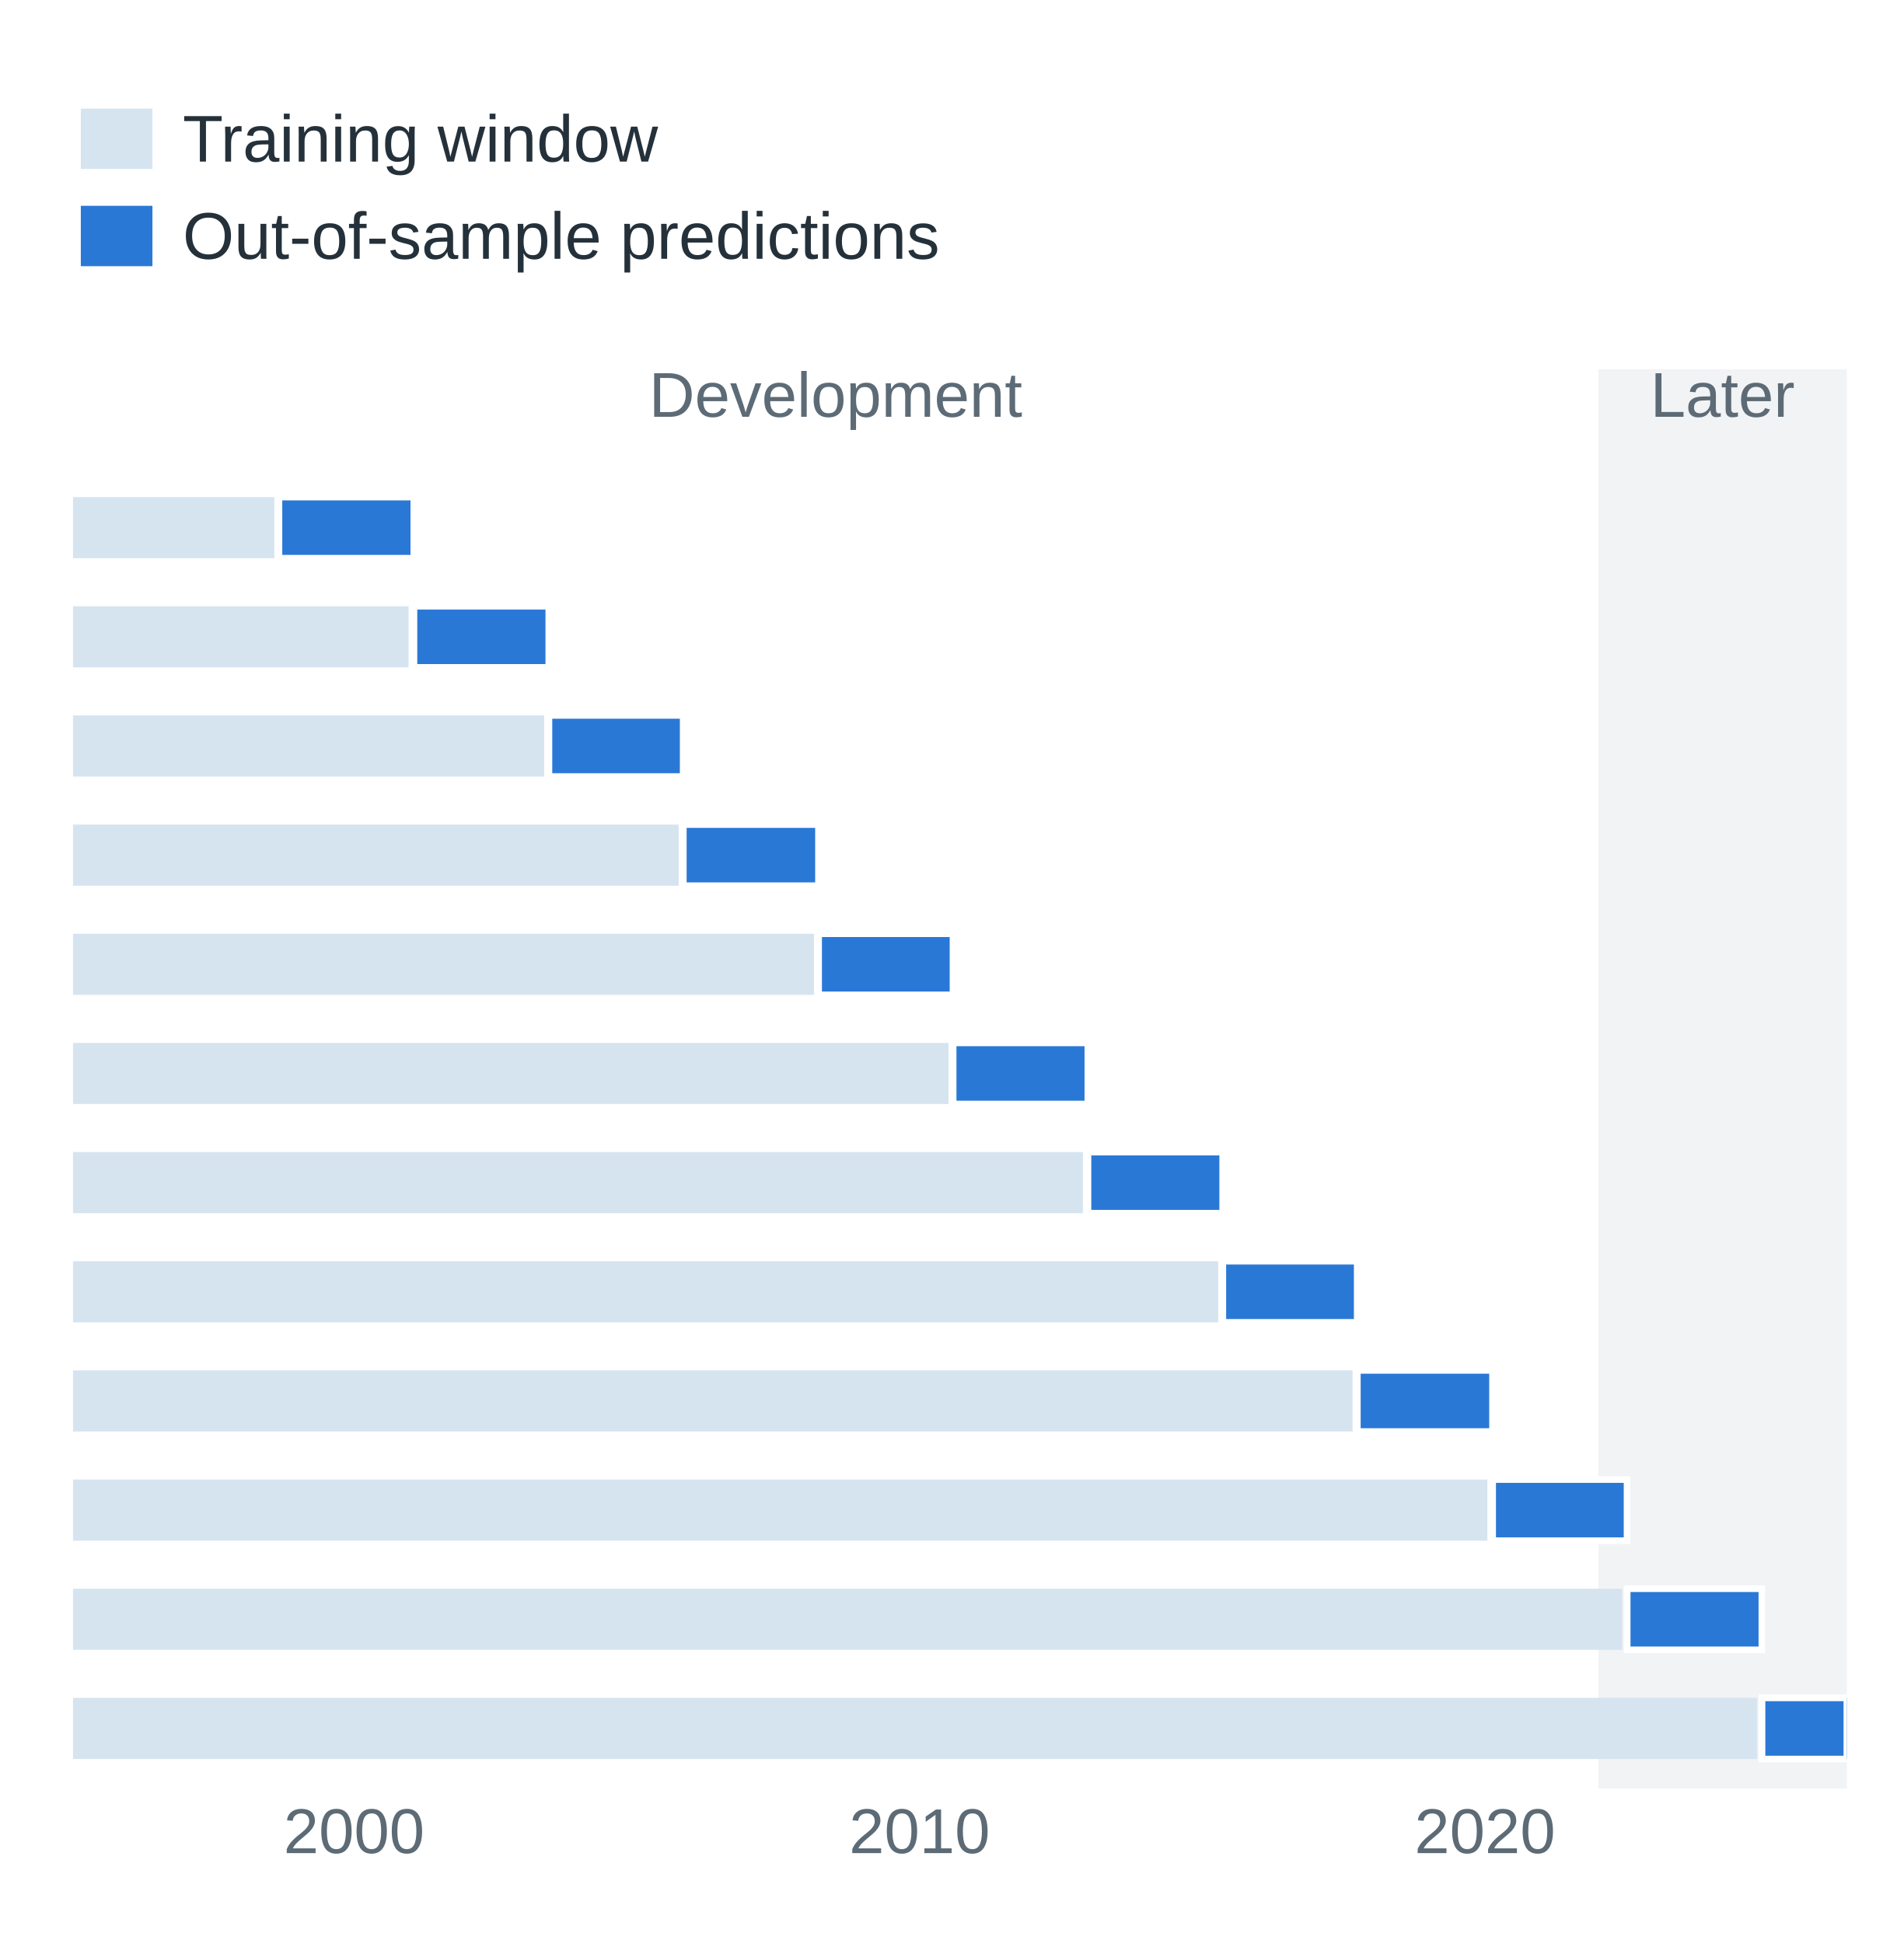
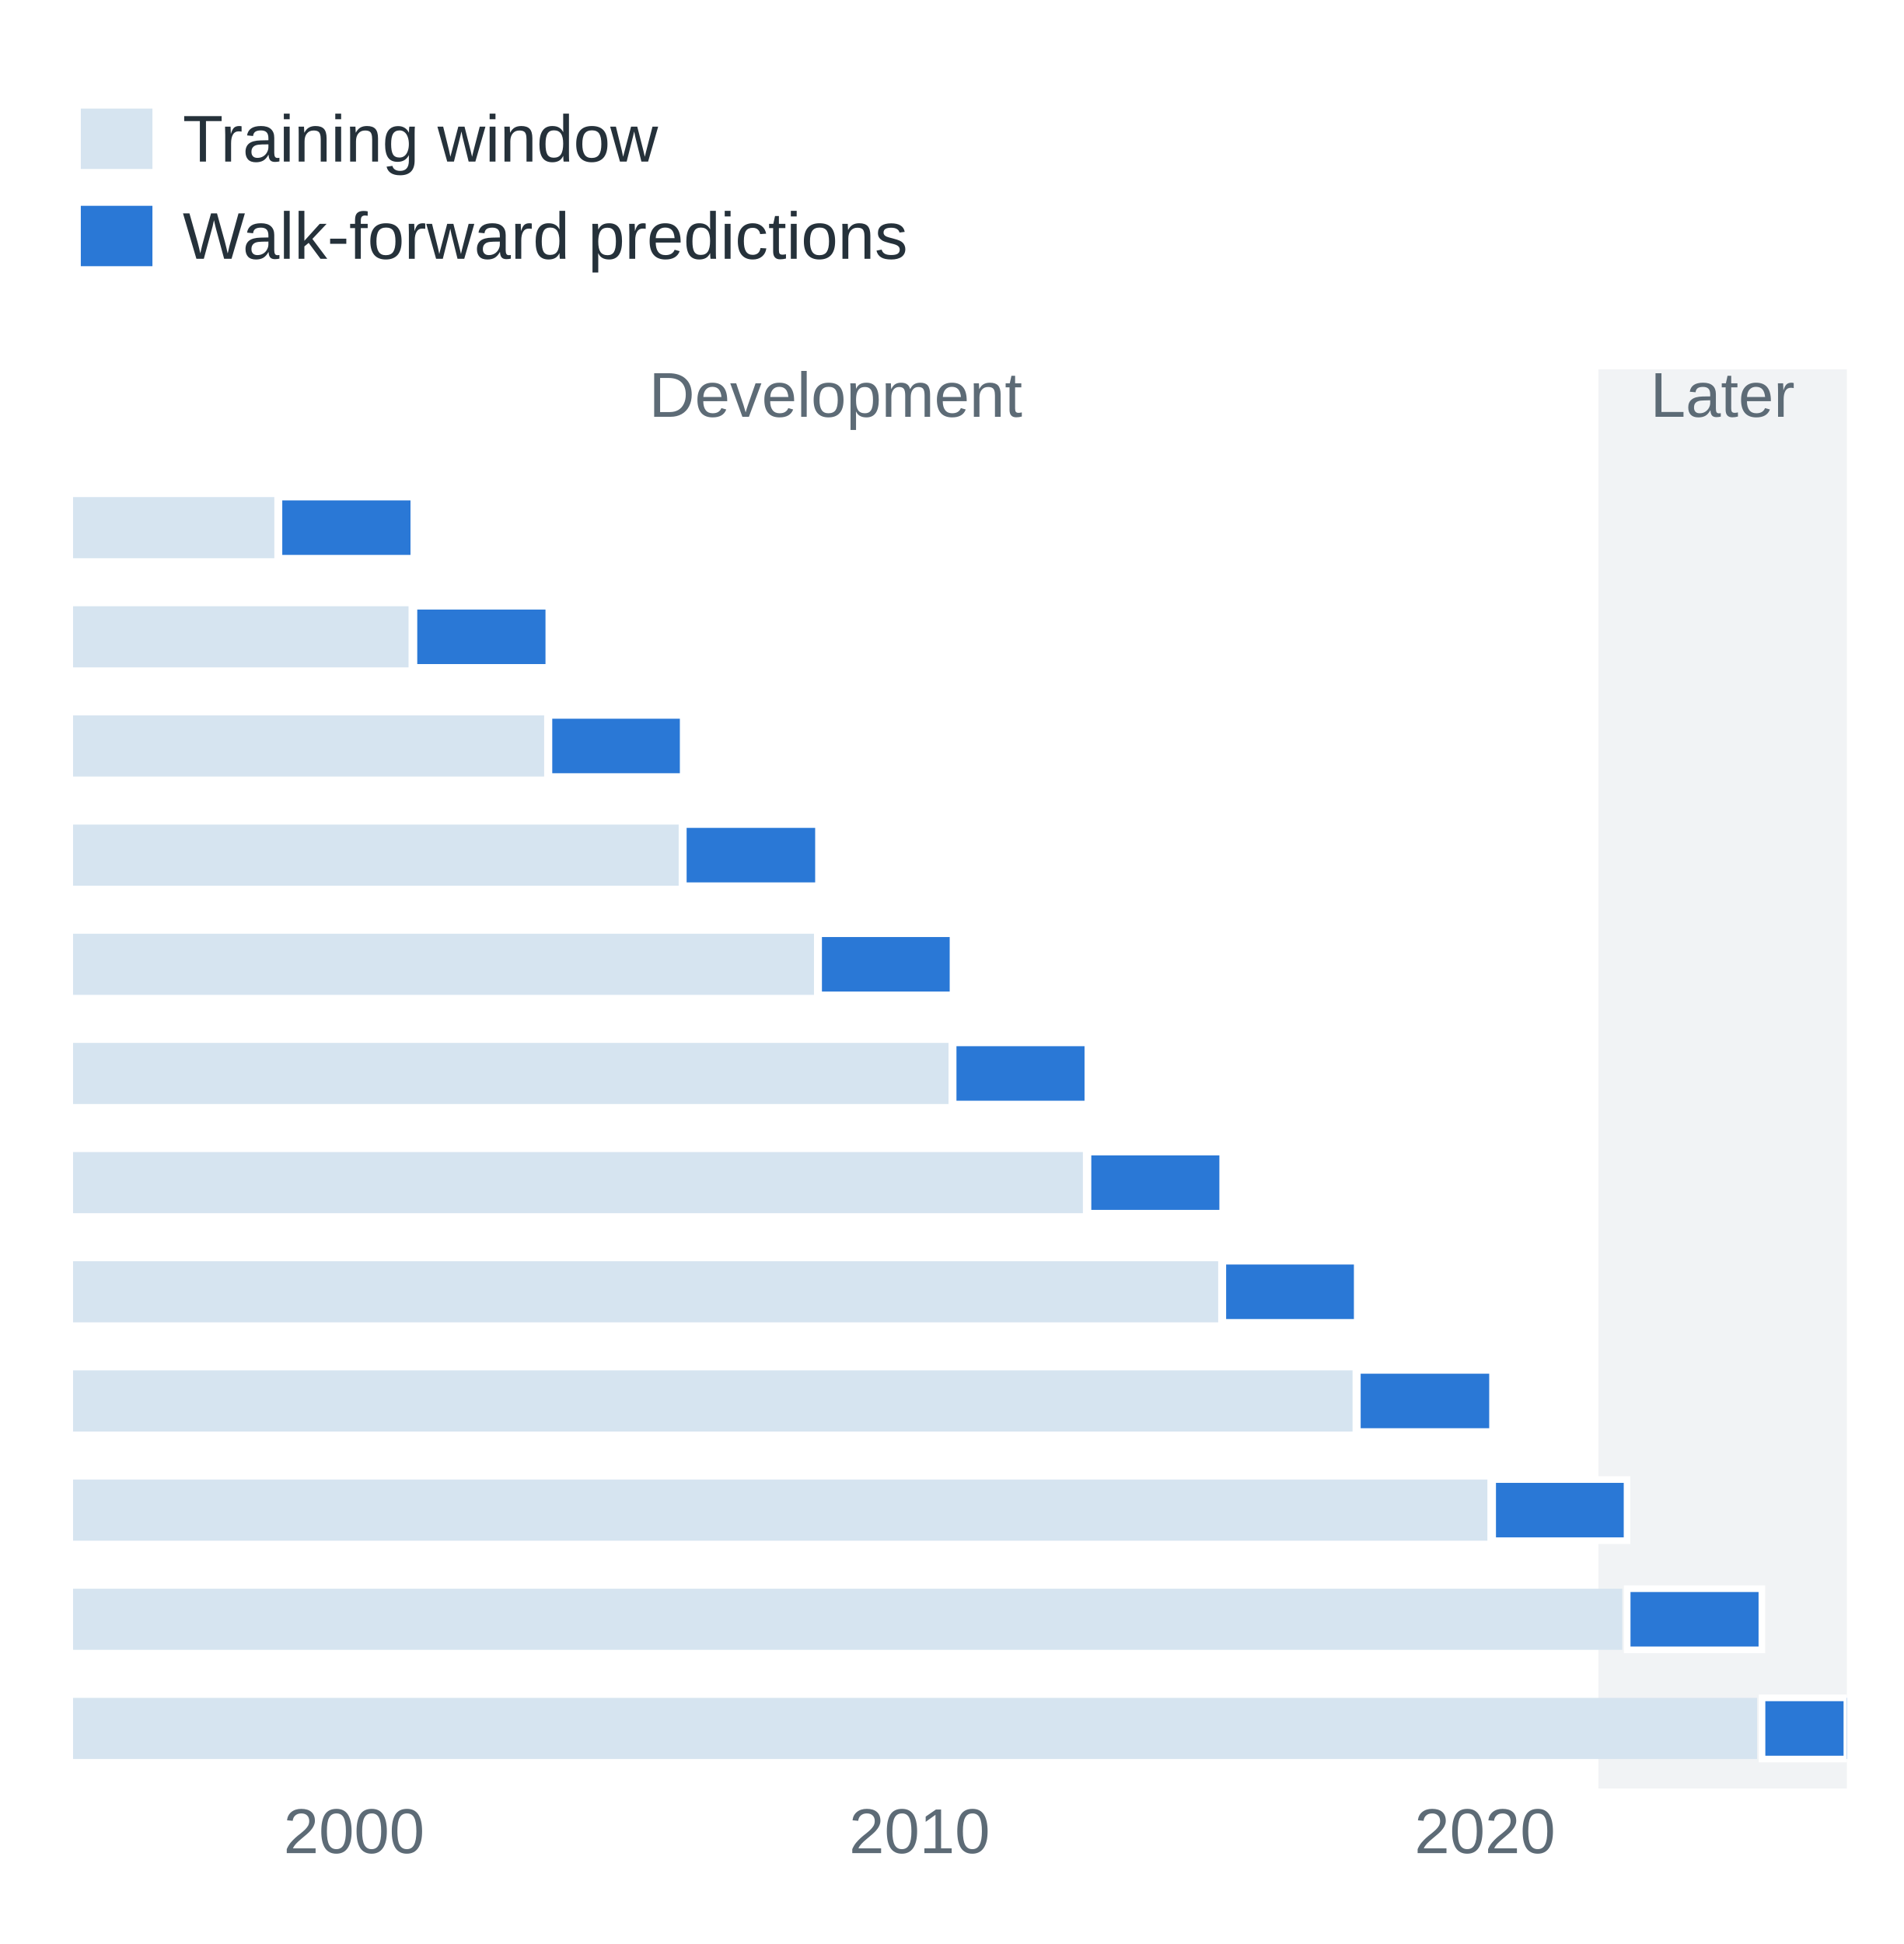
<svg xmlns="http://www.w3.org/2000/svg" width="345.6pt" height="352.8pt" viewBox="0 0 345.6 352.8" version="1.1">
  <defs>
    <style type="text/css">*{stroke-linejoin: round; stroke-linecap: butt}</style>
  </defs>
  <g id="figure_1">
    <g id="patch_1">
      <path d="M 0 352.8 L 345.6 352.8 L 345.6 0 L 0 0 z " style="fill: #ffffff" />
    </g>
    <g id="axes_1">
      <g id="patch_2">
        <path d="M 10.368 324.576 L 335.232 324.576 L 335.232 67.032 L 10.368 67.032 z " style="fill: #ffffff" />
      </g>
      <g id="patch_3">
        <path d="M 290.132 324.576 L 335.232 324.576 L 335.232 67.032 L 290.132 67.032 z " clip-path="url(#p08359004d8)" style="fill: #f1f3f5" />
      </g>
      <g id="matplotlib.axis_1">
        <g id="xtick_1">
          <g id="line2d_1" />
          <g id="text_1">
            <text style="font-size: 11.5px; font-family: 'Arial', 'DejaVu Sans', sans-serif; text-anchor: middle; fill: #5d6b76" x="64.264" y="336.307" transform="rotate(-0 64.26378 336.3075)">2000</text>
          </g>
        </g>
        <g id="xtick_2">
          <g id="line2d_2" />
          <g id="text_2">
            <text style="font-size: 11.5px; font-family: 'Arial', 'DejaVu Sans', sans-serif; text-anchor: middle; fill: #5d6b76" x="166.913" y="336.307" transform="rotate(-0 166.9131 336.3075)">2010</text>
          </g>
        </g>
        <g id="xtick_3">
          <g id="line2d_3" />
          <g id="text_3">
            <text style="font-size: 11.5px; font-family: 'Arial', 'DejaVu Sans', sans-serif; text-anchor: middle; fill: #5d6b76" x="269.534" y="336.307" transform="rotate(-0 269.5342 336.3075)">2020</text>
          </g>
        </g>
      </g>
      <g id="matplotlib.axis_2" />
      <g id="patch_4">
        <path d="M 13.262 90.211 L 49.792 90.211 L 49.792 101.305 L 13.262 101.305 z " clip-path="url(#p08359004d8)" style="fill: #d6e4f0" />
      </g>
      <g id="patch_5">
        <path d="M 50.635 90.211 L 75.11 90.211 L 75.11 101.305 L 50.635 101.305 z " clip-path="url(#p08359004d8)" style="fill: #2a78d6; stroke: #ffffff; stroke-width: 1.2; stroke-linejoin: miter" />
      </g>
      <g id="patch_6">
        <path d="M 13.262 110.022 L 74.155 110.022 L 74.155 121.116 L 13.262 121.116 z " clip-path="url(#p08359004d8)" style="fill: #d6e4f0" />
      </g>
      <g id="patch_7">
        <path d="M 75.138 110.022 L 99.614 110.022 L 99.614 121.116 L 75.138 121.116 z " clip-path="url(#p08359004d8)" style="fill: #2a78d6; stroke: #ffffff; stroke-width: 1.2; stroke-linejoin: miter" />
      </g>
      <g id="patch_8">
        <path d="M 13.262 129.833 L 98.771 129.833 L 98.771 140.927 L 13.262 140.927 z " clip-path="url(#p08359004d8)" style="fill: #d6e4f0" />
      </g>
      <g id="patch_9">
        <path d="M 99.642 129.833 L 124.004 129.833 L 124.004 140.927 L 99.642 140.927 z " clip-path="url(#p08359004d8)" style="fill: #2a78d6; stroke: #ffffff; stroke-width: 1.2; stroke-linejoin: miter" />
      </g>
      <g id="patch_10">
        <path d="M 13.262 149.644 L 123.189 149.644 L 123.189 160.738 L 13.262 160.738 z " clip-path="url(#p08359004d8)" style="fill: #d6e4f0" />
      </g>
      <g id="patch_11">
        <path d="M 124.032 149.644 L 148.564 149.644 L 148.564 160.738 L 124.032 160.738 z " clip-path="url(#p08359004d8)" style="fill: #2a78d6; stroke: #ffffff; stroke-width: 1.2; stroke-linejoin: miter" />
      </g>
      <g id="patch_12">
        <path d="M 13.262 169.455 L 147.749 169.455 L 147.749 180.549 L 13.262 180.549 z " clip-path="url(#p08359004d8)" style="fill: #d6e4f0" />
      </g>
      <g id="patch_13">
        <path d="M 148.592 169.455 L 172.983 169.455 L 172.983 180.549 L 148.592 180.549 z " clip-path="url(#p08359004d8)" style="fill: #2a78d6; stroke: #ffffff; stroke-width: 1.2; stroke-linejoin: miter" />
      </g>
      <g id="patch_14">
        <path d="M 13.262 189.266 L 172.168 189.266 L 172.168 200.361 L 13.262 200.361 z " clip-path="url(#p08359004d8)" style="fill: #d6e4f0" />
      </g>
      <g id="patch_15">
        <path d="M 173.011 189.266 L 197.458 189.266 L 197.458 200.361 L 173.011 200.361 z " clip-path="url(#p08359004d8)" style="fill: #2a78d6; stroke: #ffffff; stroke-width: 1.2; stroke-linejoin: miter" />
      </g>
      <g id="patch_16">
        <path d="M 13.262 209.077 L 196.559 209.077 L 196.559 220.172 L 13.262 220.172 z " clip-path="url(#p08359004d8)" style="fill: #d6e4f0" />
      </g>
      <g id="patch_17">
        <path d="M 197.486 209.077 L 221.933 209.077 L 221.933 220.172 L 197.486 220.172 z " clip-path="url(#p08359004d8)" style="fill: #2a78d6; stroke: #ffffff; stroke-width: 1.2; stroke-linejoin: miter" />
      </g>
      <g id="patch_18">
        <path d="M 13.262 228.888 L 221.118 228.888 L 221.118 239.983 L 13.262 239.983 z " clip-path="url(#p08359004d8)" style="fill: #d6e4f0" />
      </g>
      <g id="patch_19">
        <path d="M 221.961 228.888 L 246.352 228.888 L 246.352 239.983 L 221.961 239.983 z " clip-path="url(#p08359004d8)" style="fill: #2a78d6; stroke: #ffffff; stroke-width: 1.2; stroke-linejoin: miter" />
      </g>
      <g id="patch_20">
        <path d="M 13.262 248.7 L 245.509 248.7 L 245.509 259.794 L 13.262 259.794 z " clip-path="url(#p08359004d8)" style="fill: #d6e4f0" />
      </g>
      <g id="patch_21">
        <path d="M 246.38 248.7 L 270.911 248.7 L 270.911 259.794 L 246.38 259.794 z " clip-path="url(#p08359004d8)" style="fill: #2a78d6; stroke: #ffffff; stroke-width: 1.2; stroke-linejoin: miter" />
      </g>
      <g id="patch_22">
        <path d="M 13.262 268.511 L 269.984 268.511 L 269.984 279.605 L 13.262 279.605 z " clip-path="url(#p08359004d8)" style="fill: #d6e4f0" />
      </g>
      <g id="patch_23">
        <path d="M 270.939 268.511 L 295.33 268.511 L 295.33 279.605 L 270.939 279.605 z " clip-path="url(#p08359004d8)" style="fill: #2a78d6; stroke: #ffffff; stroke-width: 1.2; stroke-linejoin: miter" />
      </g>
      <g id="patch_24">
        <path d="M 13.262 288.322 L 294.459 288.322 L 294.459 299.416 L 13.262 299.416 z " clip-path="url(#p08359004d8)" style="fill: #d6e4f0" />
      </g>
      <g id="patch_25">
        <path d="M 295.358 288.322 L 319.805 288.322 L 319.805 299.416 L 295.358 299.416 z " clip-path="url(#p08359004d8)" style="fill: #2a78d6; stroke: #ffffff; stroke-width: 1.2; stroke-linejoin: miter" />
      </g>
      <g id="patch_26">
        <path d="M 13.262 308.133 L 318.934 308.133 L 318.934 319.227 L 13.262 319.227 z " clip-path="url(#p08359004d8)" style="fill: #d6e4f0" />
      </g>
      <g id="patch_27">
        <path d="M 319.833 308.133 L 335.232 308.133 L 335.232 319.227 L 319.833 319.227 z " clip-path="url(#p08359004d8)" style="fill: #2a78d6; stroke: #ffffff; stroke-width: 1.2; stroke-linejoin: miter" />
      </g>
      <g id="text_4">
        <text style="font-size: 11.5px; font-family: 'Arial', 'DejaVu Sans', sans-serif; text-anchor: middle; fill: #5d6b76" x="151.683" y="75.642" transform="rotate(-0 151.6829 75.64247)">Development</text>
      </g>
      <g id="text_5">
        <text style="font-size: 11.5px; font-family: 'Arial', 'DejaVu Sans', sans-serif; text-anchor: middle; fill: #5d6b76" x="312.668" y="75.642" transform="rotate(-0 312.6677 75.64247)">Later</text>
      </g>
      <g id="legend_1">
        <g id="patch_28">
          <path d="M 15.168 30.164 L 27.168 30.164 L 27.168 20.204 L 15.168 20.204 z " style="fill: #d6e4f0; stroke: #d6e4f0; stroke-linejoin: miter" />
        </g>
        <g id="text_6">
          <text style="font-size: 12px; font-family: 'Arial', 'DejaVu Sans', sans-serif; text-anchor: start; fill: #25313a" x="33.168" y="29.324" transform="rotate(-0 33.168 29.32418)">Training window</text>
        </g>
        <g id="patch_29">
          <path d="M 15.168 47.81 L 27.168 47.81 L 27.168 37.85 L 15.168 37.85 z " style="fill: #2a78d6; stroke: #2a78d6; stroke-linejoin: miter" />
        </g>
        <g id="text_7">
-           <text style="font-size: 12px; font-family: 'Arial', 'DejaVu Sans', sans-serif; text-anchor: start; fill: #25313a" x="33.168" y="46.97" transform="rotate(-0 33.168 46.9698)">Out-of-sample predictions</text>
+           <text style="font-size: 12px; font-family: 'Arial', 'DejaVu Sans', sans-serif; text-anchor: start; fill: #25313a" x="33.168" y="46.97" transform="rotate(-0 33.168 46.9698)">Walk-forward predictions</text>
        </g>
      </g>
    </g>
  </g>
  <defs>
    <clipPath id="p08359004d8">
      <rect x="10.368" y="67.032" width="324.864" height="257.544" />
    </clipPath>
  </defs>
</svg>
